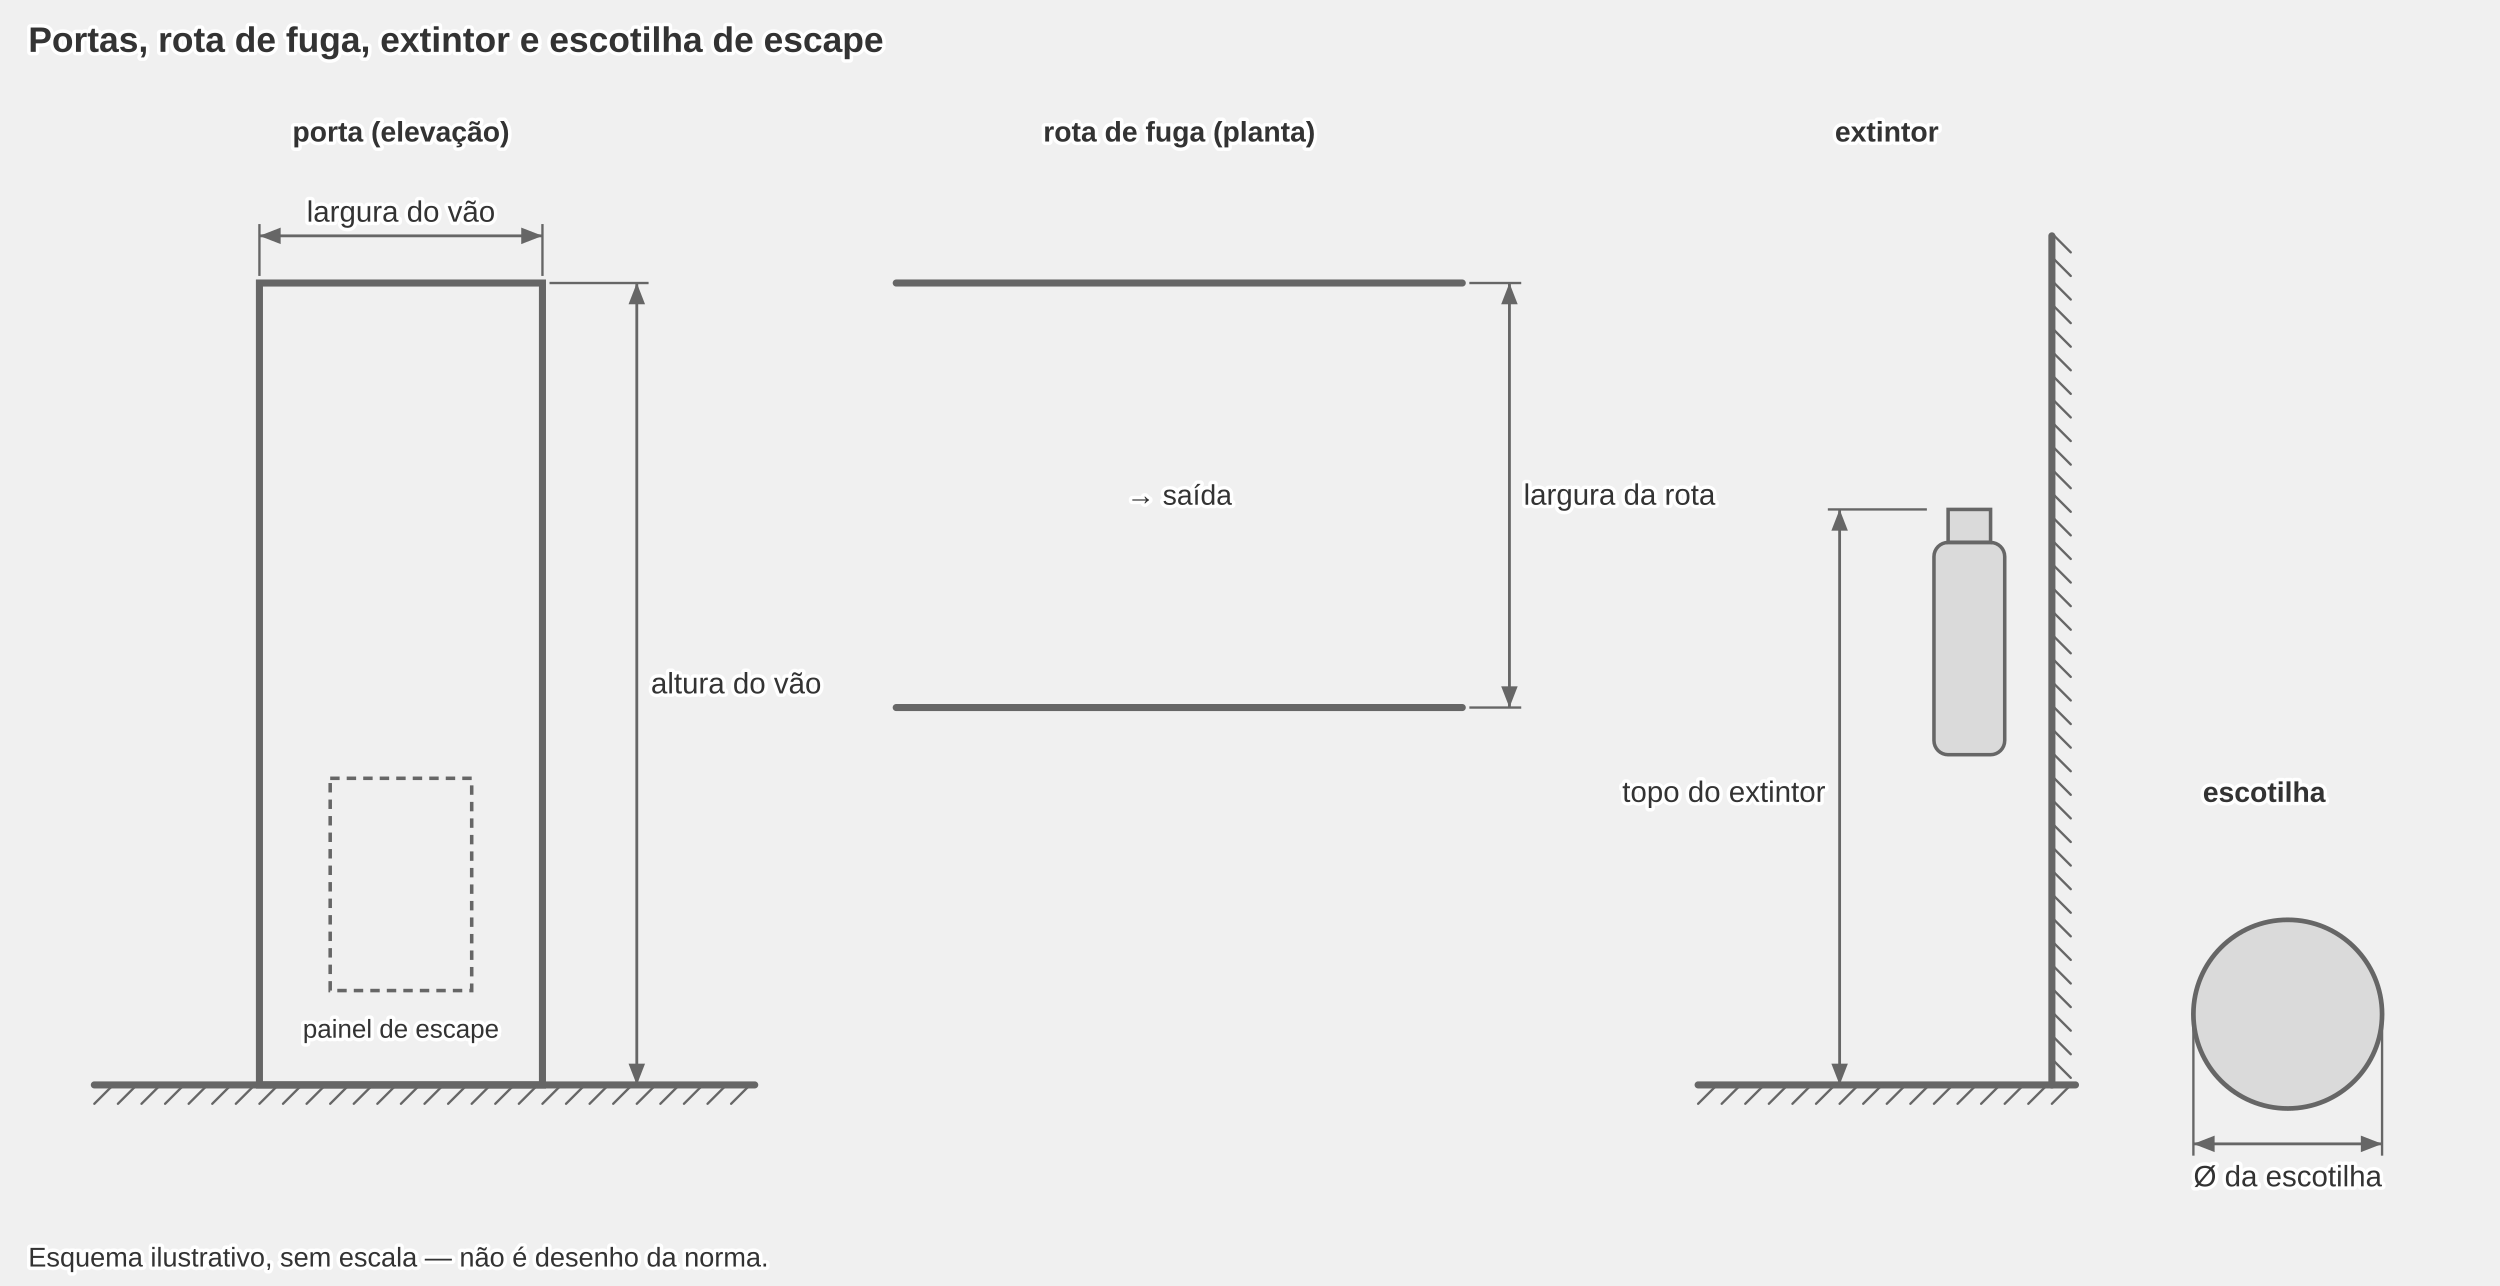
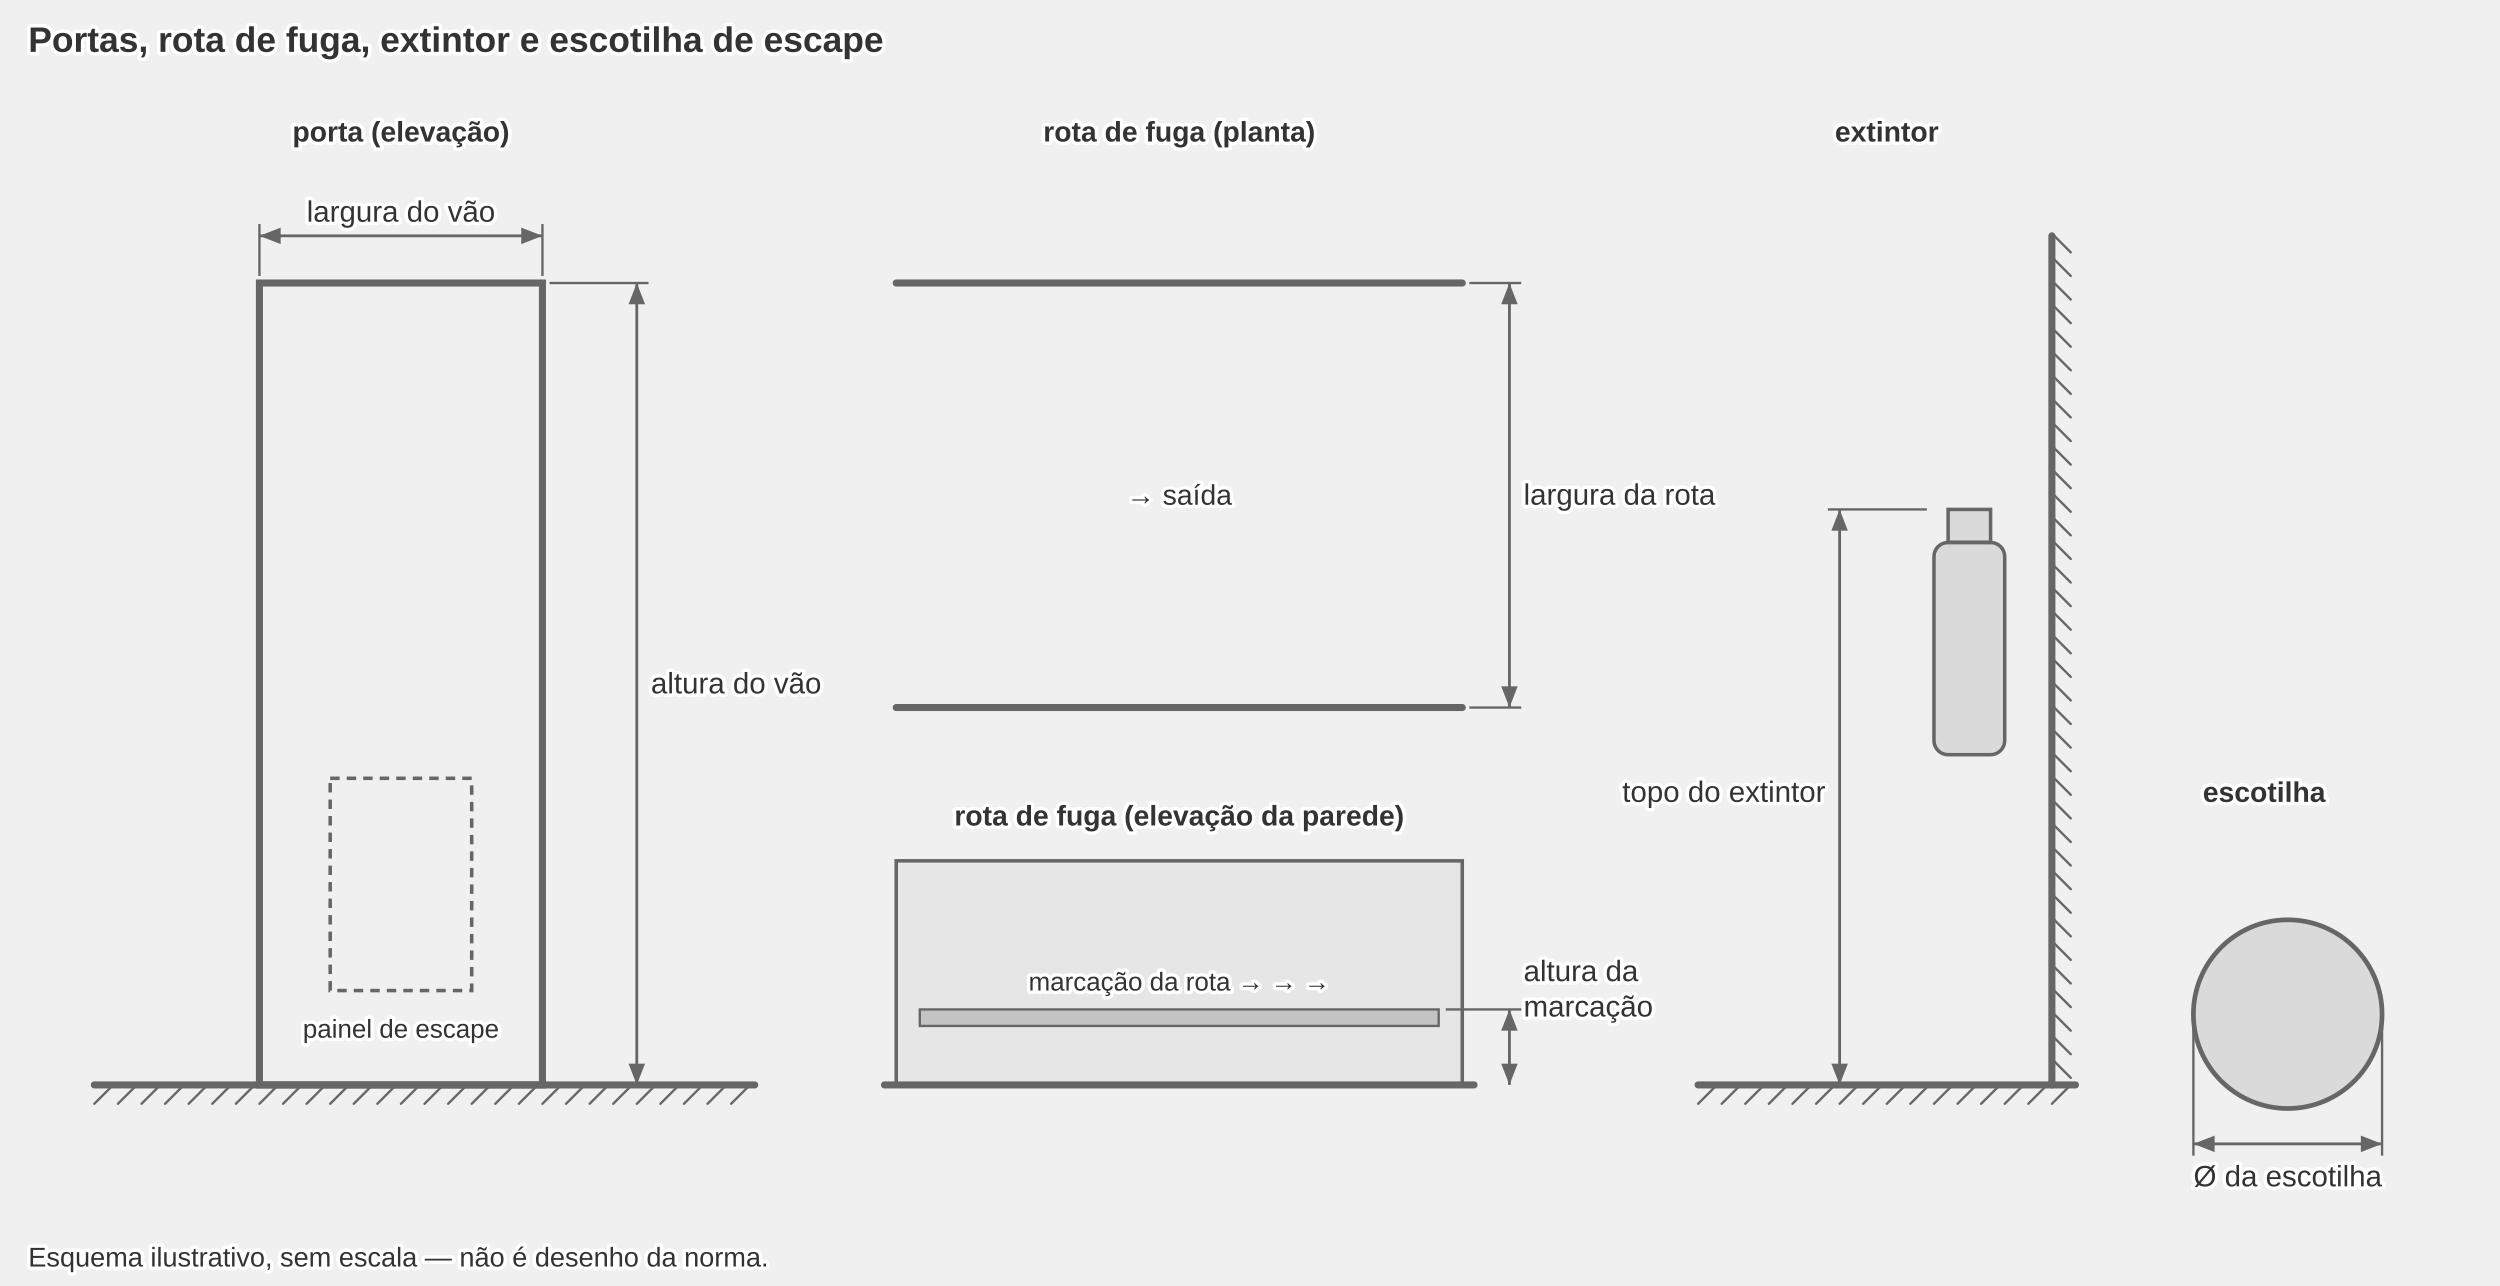
<svg xmlns="http://www.w3.org/2000/svg" viewBox="0 0 1060 545" width="1060" height="545" role="img" aria-label="Portas, rota de fuga, extintor e escotilha de escape">
  <text x="12" y="22" font-size="15" font-weight="bold" font-family="Arial, Helvetica, sans-serif" fill="#333" stroke="#fff" stroke-width="3" paint-order="stroke" stroke-linejoin="round">Portas, rota de fuga, extintor e escotilha de escape</text>
  <text x="170" y="60" text-anchor="middle" font-size="12" font-weight="bold" font-family="Arial, Helvetica, sans-serif" fill="#333" stroke="#fff" stroke-width="3" paint-order="stroke" stroke-linejoin="round">porta (elevação)</text>
  <line x1="40" y1="460" x2="320" y2="460" stroke="#666" stroke-width="3" stroke-linecap="round" />
  <line x1="47" y1="461" x2="40" y2="468" stroke="#666" stroke-width="1" stroke-linecap="round" />
  <line x1="57" y1="461" x2="50" y2="468" stroke="#666" stroke-width="1" stroke-linecap="round" />
  <line x1="67" y1="461" x2="60" y2="468" stroke="#666" stroke-width="1" stroke-linecap="round" />
  <line x1="77" y1="461" x2="70" y2="468" stroke="#666" stroke-width="1" stroke-linecap="round" />
  <line x1="87" y1="461" x2="80" y2="468" stroke="#666" stroke-width="1" stroke-linecap="round" />
  <line x1="97" y1="461" x2="90" y2="468" stroke="#666" stroke-width="1" stroke-linecap="round" />
  <line x1="107" y1="461" x2="100" y2="468" stroke="#666" stroke-width="1" stroke-linecap="round" />
  <line x1="117" y1="461" x2="110" y2="468" stroke="#666" stroke-width="1" stroke-linecap="round" />
  <line x1="127" y1="461" x2="120" y2="468" stroke="#666" stroke-width="1" stroke-linecap="round" />
  <line x1="137" y1="461" x2="130" y2="468" stroke="#666" stroke-width="1" stroke-linecap="round" />
  <line x1="147" y1="461" x2="140" y2="468" stroke="#666" stroke-width="1" stroke-linecap="round" />
  <line x1="157" y1="461" x2="150" y2="468" stroke="#666" stroke-width="1" stroke-linecap="round" />
  <line x1="167" y1="461" x2="160" y2="468" stroke="#666" stroke-width="1" stroke-linecap="round" />
  <line x1="177" y1="461" x2="170" y2="468" stroke="#666" stroke-width="1" stroke-linecap="round" />
  <line x1="187" y1="461" x2="180" y2="468" stroke="#666" stroke-width="1" stroke-linecap="round" />
  <line x1="197" y1="461" x2="190" y2="468" stroke="#666" stroke-width="1" stroke-linecap="round" />
  <line x1="207" y1="461" x2="200" y2="468" stroke="#666" stroke-width="1" stroke-linecap="round" />
  <line x1="217" y1="461" x2="210" y2="468" stroke="#666" stroke-width="1" stroke-linecap="round" />
  <line x1="227" y1="461" x2="220" y2="468" stroke="#666" stroke-width="1" stroke-linecap="round" />
  <line x1="237" y1="461" x2="230" y2="468" stroke="#666" stroke-width="1" stroke-linecap="round" />
  <line x1="247" y1="461" x2="240" y2="468" stroke="#666" stroke-width="1" stroke-linecap="round" />
  <line x1="257" y1="461" x2="250" y2="468" stroke="#666" stroke-width="1" stroke-linecap="round" />
  <line x1="267" y1="461" x2="260" y2="468" stroke="#666" stroke-width="1" stroke-linecap="round" />
  <line x1="277" y1="461" x2="270" y2="468" stroke="#666" stroke-width="1" stroke-linecap="round" />
  <line x1="287" y1="461" x2="280" y2="468" stroke="#666" stroke-width="1" stroke-linecap="round" />
  <line x1="297" y1="461" x2="290" y2="468" stroke="#666" stroke-width="1" stroke-linecap="round" />
  <line x1="307" y1="461" x2="300" y2="468" stroke="#666" stroke-width="1" stroke-linecap="round" />
  <line x1="317" y1="461" x2="310" y2="468" stroke="#666" stroke-width="1" stroke-linecap="round" />
  <rect x="110" y="120" width="120" height="340" rx="0" fill="none" stroke="#666" stroke-width="3" />
  <rect x="140" y="330" width="60" height="90" rx="0" fill="none" stroke="#666" stroke-width="1.5" stroke-dasharray="4 3" />
  <text x="170" y="440" text-anchor="middle" font-size="11" font-family="Arial, Helvetica, sans-serif" fill="#333" stroke="#fff" stroke-width="3" paint-order="stroke" stroke-linejoin="round">painel de escape</text>
  <g id="cota-porta-altura" class="cota">
    <line x1="233" y1="460" x2="275" y2="460" stroke="#666" stroke-width="1" />
    <line x1="233" y1="120" x2="275" y2="120" stroke="#666" stroke-width="1" />
    <line x1="270" y1="460" x2="270" y2="120" stroke="#666" stroke-width="1.2" />
    <polygon points="270,460 266.5,451 273.5,451" fill="#666" />
    <polygon points="270,120 273.5,129 266.5,129" fill="#666" />
    <text x="276" y="294" text-anchor="start" font-size="12.5" font-family="Arial, Helvetica, sans-serif" fill="#333" stroke="#fff" stroke-width="3" paint-order="stroke" stroke-linejoin="round">altura do vão</text>
  </g>
  <g id="cota-porta-largura" class="cota">
    <line x1="110" y1="117" x2="110" y2="95" stroke="#666" stroke-width="1" />
    <line x1="230" y1="117" x2="230" y2="95" stroke="#666" stroke-width="1" />
    <line x1="110" y1="100" x2="230" y2="100" stroke="#666" stroke-width="1.2" />
    <polygon points="110,100 119,96.5 119,103.5" fill="#666" />
    <polygon points="230,100 221,103.5 221,96.5" fill="#666" />
    <text x="170" y="94" text-anchor="middle" font-size="12.5" font-family="Arial, Helvetica, sans-serif" fill="#333" stroke="#fff" stroke-width="3" paint-order="stroke" stroke-linejoin="round">largura do vão</text>
  </g>
  <text x="500" y="60" text-anchor="middle" font-size="12" font-weight="bold" font-family="Arial, Helvetica, sans-serif" fill="#333" stroke="#fff" stroke-width="3" paint-order="stroke" stroke-linejoin="round">rota de fuga (planta)</text>
  <line x1="380" y1="120" x2="620" y2="120" stroke="#666" stroke-width="3" stroke-linecap="round" />
  <line x1="380" y1="300" x2="620" y2="300" stroke="#666" stroke-width="3" stroke-linecap="round" />
  <text x="500" y="214" text-anchor="middle" font-size="12" font-family="Arial, Helvetica, sans-serif" fill="#333" stroke="#fff" stroke-width="3" paint-order="stroke" stroke-linejoin="round">→ saída</text>
  <g id="cota-rota" class="cota">
    <line x1="623" y1="300" x2="645" y2="300" stroke="#666" stroke-width="1" />
    <line x1="623" y1="120" x2="645" y2="120" stroke="#666" stroke-width="1" />
    <line x1="640" y1="300" x2="640" y2="120" stroke="#666" stroke-width="1.2" />
    <polygon points="640,300 636.5,291 643.5,291" fill="#666" />
    <polygon points="640,120 643.5,129 636.5,129" fill="#666" />
    <text x="646" y="214" text-anchor="start" font-size="12.5" font-family="Arial, Helvetica, sans-serif" fill="#333" stroke="#fff" stroke-width="3" paint-order="stroke" stroke-linejoin="round">largura da rota</text>
+   </g>
+   <text x="500" y="350" text-anchor="middle" font-size="12" font-weight="bold" font-family="Arial, Helvetica, sans-serif" fill="#333" stroke="#fff" stroke-width="3" paint-order="stroke" stroke-linejoin="round">rota de fuga (elevação da parede)</text>
+   <rect x="380" y="365" width="240" height="95" rx="0" fill="#999" fill-opacity="0.12" stroke="#666" stroke-width="1.5" />
+   <line x1="375" y1="460" x2="625" y2="460" stroke="#666" stroke-width="3" stroke-linecap="round" />
+   <rect x="390" y="428" width="220" height="7" rx="0" fill="#999" fill-opacity="0.45" stroke="#666" stroke-width="1" />
+   <text x="500" y="420" text-anchor="middle" font-size="11" font-family="Arial, Helvetica, sans-serif" fill="#333" stroke="#fff" stroke-width="3" paint-order="stroke" stroke-linejoin="round">marcação da rota → → →</text>
+   <g id="cota-marcacao-baixa" class="cota">
+     <line x1="613" y1="428" x2="645" y2="428" stroke="#666" stroke-width="1" />
+     <line x1="640" y1="460" x2="640" y2="428" stroke="#666" stroke-width="1.2" />
+     <polygon points="640,460 636.5,451 643.5,451" fill="#666" />
+     <polygon points="640,428 643.5,437 636.5,437" fill="#666" />
+     <text x="646" y="416" text-anchor="start" font-size="12.5" font-family="Arial, Helvetica, sans-serif" fill="#333" stroke="#fff" stroke-width="3" paint-order="stroke" stroke-linejoin="round">altura da</text>
+     <text x="646" y="431" text-anchor="start" font-size="12.5" font-family="Arial, Helvetica, sans-serif" fill="#333" stroke="#fff" stroke-width="3" paint-order="stroke" stroke-linejoin="round">marcação</text>
  </g>
  <text x="800" y="60" text-anchor="middle" font-size="12" font-weight="bold" font-family="Arial, Helvetica, sans-serif" fill="#333" stroke="#fff" stroke-width="3" paint-order="stroke" stroke-linejoin="round">extintor</text>
  <line x1="720" y1="460" x2="880" y2="460" stroke="#666" stroke-width="3" stroke-linecap="round" />
  <line x1="727" y1="461" x2="720" y2="468" stroke="#666" stroke-width="1" stroke-linecap="round" />
  <line x1="737" y1="461" x2="730" y2="468" stroke="#666" stroke-width="1" stroke-linecap="round" />
  <line x1="747" y1="461" x2="740" y2="468" stroke="#666" stroke-width="1" stroke-linecap="round" />
  <line x1="757" y1="461" x2="750" y2="468" stroke="#666" stroke-width="1" stroke-linecap="round" />
  <line x1="767" y1="461" x2="760" y2="468" stroke="#666" stroke-width="1" stroke-linecap="round" />
  <line x1="777" y1="461" x2="770" y2="468" stroke="#666" stroke-width="1" stroke-linecap="round" />
  <line x1="787" y1="461" x2="780" y2="468" stroke="#666" stroke-width="1" stroke-linecap="round" />
  <line x1="797" y1="461" x2="790" y2="468" stroke="#666" stroke-width="1" stroke-linecap="round" />
  <line x1="807" y1="461" x2="800" y2="468" stroke="#666" stroke-width="1" stroke-linecap="round" />
  <line x1="817" y1="461" x2="810" y2="468" stroke="#666" stroke-width="1" stroke-linecap="round" />
  <line x1="827" y1="461" x2="820" y2="468" stroke="#666" stroke-width="1" stroke-linecap="round" />
  <line x1="837" y1="461" x2="830" y2="468" stroke="#666" stroke-width="1" stroke-linecap="round" />
  <line x1="847" y1="461" x2="840" y2="468" stroke="#666" stroke-width="1" stroke-linecap="round" />
  <line x1="857" y1="461" x2="850" y2="468" stroke="#666" stroke-width="1" stroke-linecap="round" />
  <line x1="867" y1="461" x2="860" y2="468" stroke="#666" stroke-width="1" stroke-linecap="round" />
  <line x1="877" y1="461" x2="870" y2="468" stroke="#666" stroke-width="1" stroke-linecap="round" />
  <line x1="870" y1="100" x2="870" y2="460" stroke="#666" stroke-width="3" stroke-linecap="round" />
  <line x1="871" y1="100" x2="878" y2="107" stroke="#666" stroke-width="1" stroke-linecap="round" />
  <line x1="871" y1="110" x2="878" y2="117" stroke="#666" stroke-width="1" stroke-linecap="round" />
  <line x1="871" y1="120" x2="878" y2="127" stroke="#666" stroke-width="1" stroke-linecap="round" />
  <line x1="871" y1="130" x2="878" y2="137" stroke="#666" stroke-width="1" stroke-linecap="round" />
  <line x1="871" y1="140" x2="878" y2="147" stroke="#666" stroke-width="1" stroke-linecap="round" />
  <line x1="871" y1="150" x2="878" y2="157" stroke="#666" stroke-width="1" stroke-linecap="round" />
  <line x1="871" y1="160" x2="878" y2="167" stroke="#666" stroke-width="1" stroke-linecap="round" />
  <line x1="871" y1="170" x2="878" y2="177" stroke="#666" stroke-width="1" stroke-linecap="round" />
  <line x1="871" y1="180" x2="878" y2="187" stroke="#666" stroke-width="1" stroke-linecap="round" />
  <line x1="871" y1="190" x2="878" y2="197" stroke="#666" stroke-width="1" stroke-linecap="round" />
  <line x1="871" y1="200" x2="878" y2="207" stroke="#666" stroke-width="1" stroke-linecap="round" />
  <line x1="871" y1="210" x2="878" y2="217" stroke="#666" stroke-width="1" stroke-linecap="round" />
  <line x1="871" y1="220" x2="878" y2="227" stroke="#666" stroke-width="1" stroke-linecap="round" />
  <line x1="871" y1="230" x2="878" y2="237" stroke="#666" stroke-width="1" stroke-linecap="round" />
  <line x1="871" y1="240" x2="878" y2="247" stroke="#666" stroke-width="1" stroke-linecap="round" />
  <line x1="871" y1="250" x2="878" y2="257" stroke="#666" stroke-width="1" stroke-linecap="round" />
  <line x1="871" y1="260" x2="878" y2="267" stroke="#666" stroke-width="1" stroke-linecap="round" />
  <line x1="871" y1="270" x2="878" y2="277" stroke="#666" stroke-width="1" stroke-linecap="round" />
  <line x1="871" y1="280" x2="878" y2="287" stroke="#666" stroke-width="1" stroke-linecap="round" />
  <line x1="871" y1="290" x2="878" y2="297" stroke="#666" stroke-width="1" stroke-linecap="round" />
  <line x1="871" y1="300" x2="878" y2="307" stroke="#666" stroke-width="1" stroke-linecap="round" />
  <line x1="871" y1="310" x2="878" y2="317" stroke="#666" stroke-width="1" stroke-linecap="round" />
  <line x1="871" y1="320" x2="878" y2="327" stroke="#666" stroke-width="1" stroke-linecap="round" />
  <line x1="871" y1="330" x2="878" y2="337" stroke="#666" stroke-width="1" stroke-linecap="round" />
  <line x1="871" y1="340" x2="878" y2="347" stroke="#666" stroke-width="1" stroke-linecap="round" />
  <line x1="871" y1="350" x2="878" y2="357" stroke="#666" stroke-width="1" stroke-linecap="round" />
  <line x1="871" y1="360" x2="878" y2="367" stroke="#666" stroke-width="1" stroke-linecap="round" />
  <line x1="871" y1="370" x2="878" y2="377" stroke="#666" stroke-width="1" stroke-linecap="round" />
  <line x1="871" y1="380" x2="878" y2="387" stroke="#666" stroke-width="1" stroke-linecap="round" />
  <line x1="871" y1="390" x2="878" y2="397" stroke="#666" stroke-width="1" stroke-linecap="round" />
  <line x1="871" y1="400" x2="878" y2="407" stroke="#666" stroke-width="1" stroke-linecap="round" />
  <line x1="871" y1="410" x2="878" y2="417" stroke="#666" stroke-width="1" stroke-linecap="round" />
  <line x1="871" y1="420" x2="878" y2="427" stroke="#666" stroke-width="1" stroke-linecap="round" />
  <line x1="871" y1="430" x2="878" y2="437" stroke="#666" stroke-width="1" stroke-linecap="round" />
  <line x1="871" y1="440" x2="878" y2="447" stroke="#666" stroke-width="1" stroke-linecap="round" />
  <line x1="871" y1="450" x2="878" y2="457" stroke="#666" stroke-width="1" stroke-linecap="round" />
  <rect x="820" y="230" width="30" height="90" rx="6" fill="#999" fill-opacity="0.25" stroke="#666" stroke-width="1.5" />
  <rect x="826" y="216" width="18" height="14" rx="0" fill="#999" fill-opacity="0.25" stroke="#666" stroke-width="1.5" />
  <g id="cota-extintor" class="cota">
    <line x1="817" y1="216" x2="775" y2="216" stroke="#666" stroke-width="1" />
    <line x1="780" y1="460" x2="780" y2="216" stroke="#666" stroke-width="1.2" />
    <polygon points="780,460 776.5,451 783.5,451" fill="#666" />
    <polygon points="780,216 783.5,225 776.5,225" fill="#666" />
    <text x="774" y="340" text-anchor="end" font-size="12.5" font-family="Arial, Helvetica, sans-serif" fill="#333" stroke="#fff" stroke-width="3" paint-order="stroke" stroke-linejoin="round">topo do extintor</text>
  </g>
  <text x="960" y="340" text-anchor="middle" font-size="12" font-weight="bold" font-family="Arial, Helvetica, sans-serif" fill="#333" stroke="#fff" stroke-width="3" paint-order="stroke" stroke-linejoin="round">escotilha</text>
  <circle cx="970" cy="430" r="40" stroke="#666" stroke-width="2" fill="#999" fill-opacity="0.25" />
  <g id="cota-escotilha" class="cota">
    <line x1="930" y1="433" x2="930" y2="490" stroke="#666" stroke-width="1" />
    <line x1="1010" y1="433" x2="1010" y2="490" stroke="#666" stroke-width="1" />
    <line x1="930" y1="485" x2="1010" y2="485" stroke="#666" stroke-width="1.2" />
    <polygon points="930,485 939,481.5 939,488.5" fill="#666" />
    <polygon points="1010,485 1001,488.5 1001,481.5" fill="#666" />
    <text x="970" y="503" text-anchor="middle" font-size="12.5" font-family="Arial, Helvetica, sans-serif" fill="#333" stroke="#fff" stroke-width="3" paint-order="stroke" stroke-linejoin="round">Ø da escotilha</text>
  </g>
  <text x="12" y="537" font-size="11.5" font-family="Arial, Helvetica, sans-serif" fill="#333" stroke="#fff" stroke-width="3" paint-order="stroke" stroke-linejoin="round">Esquema ilustrativo, sem escala — não é desenho da norma.</text>
</svg>
